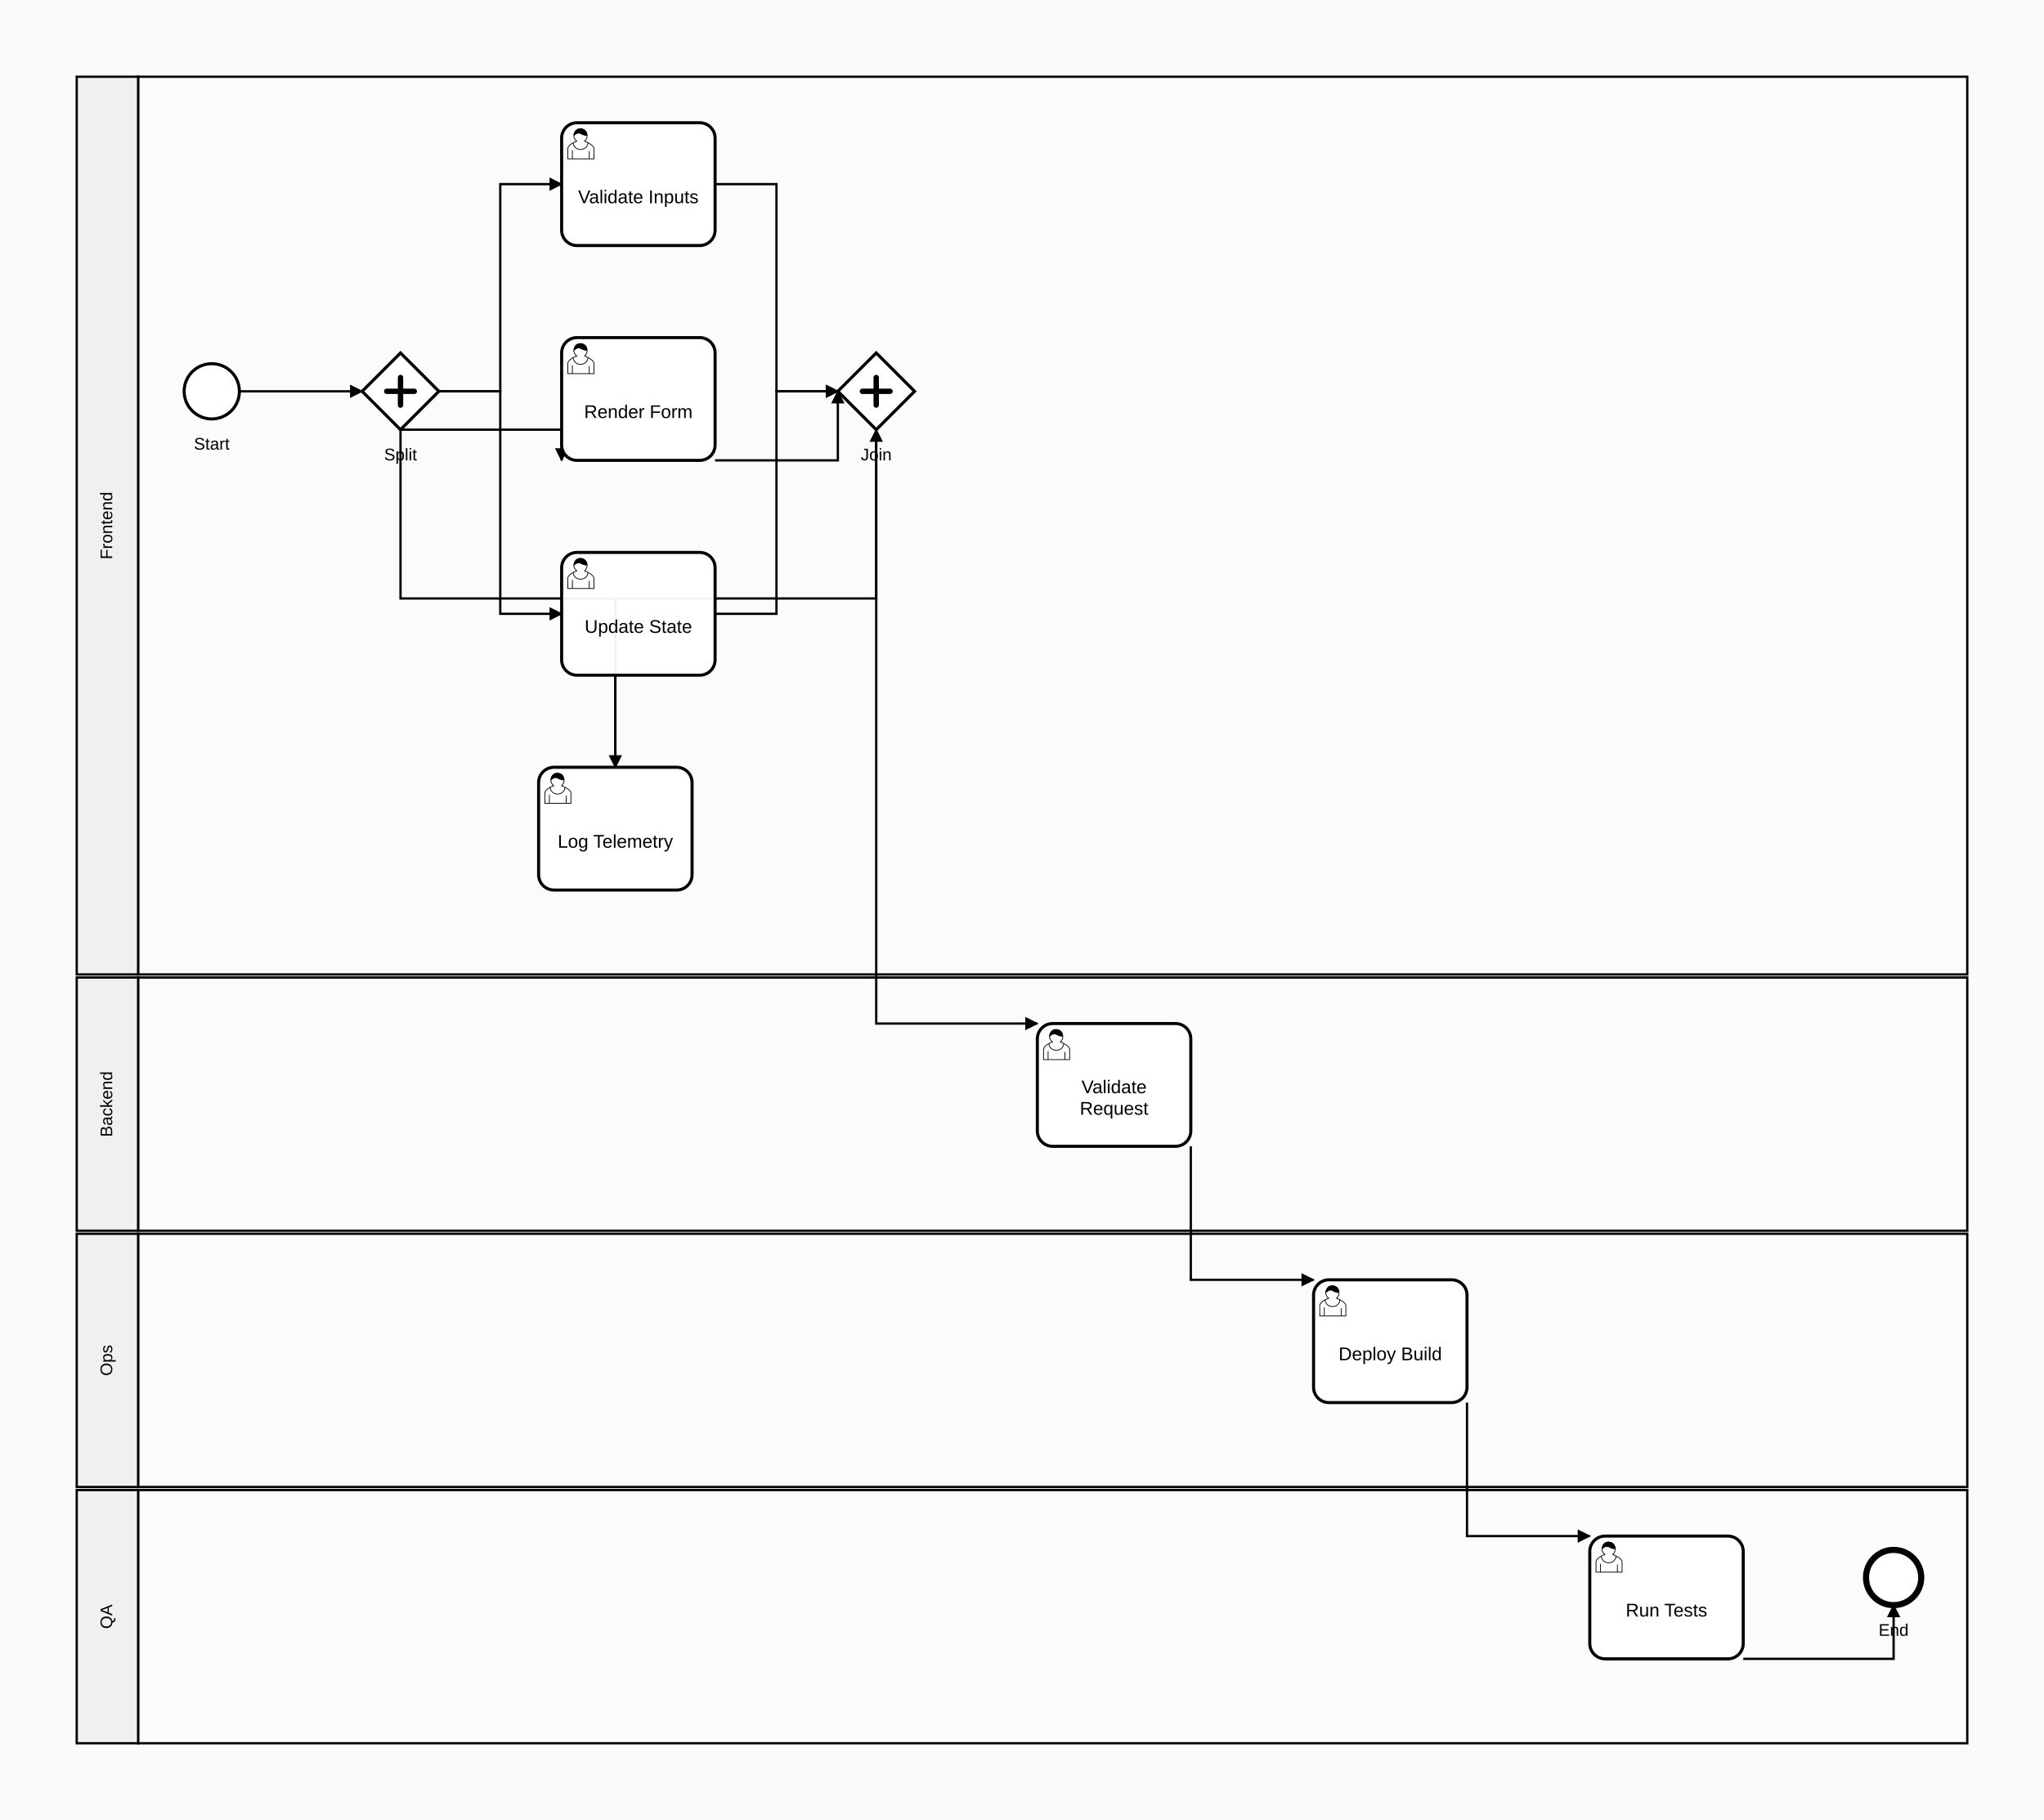
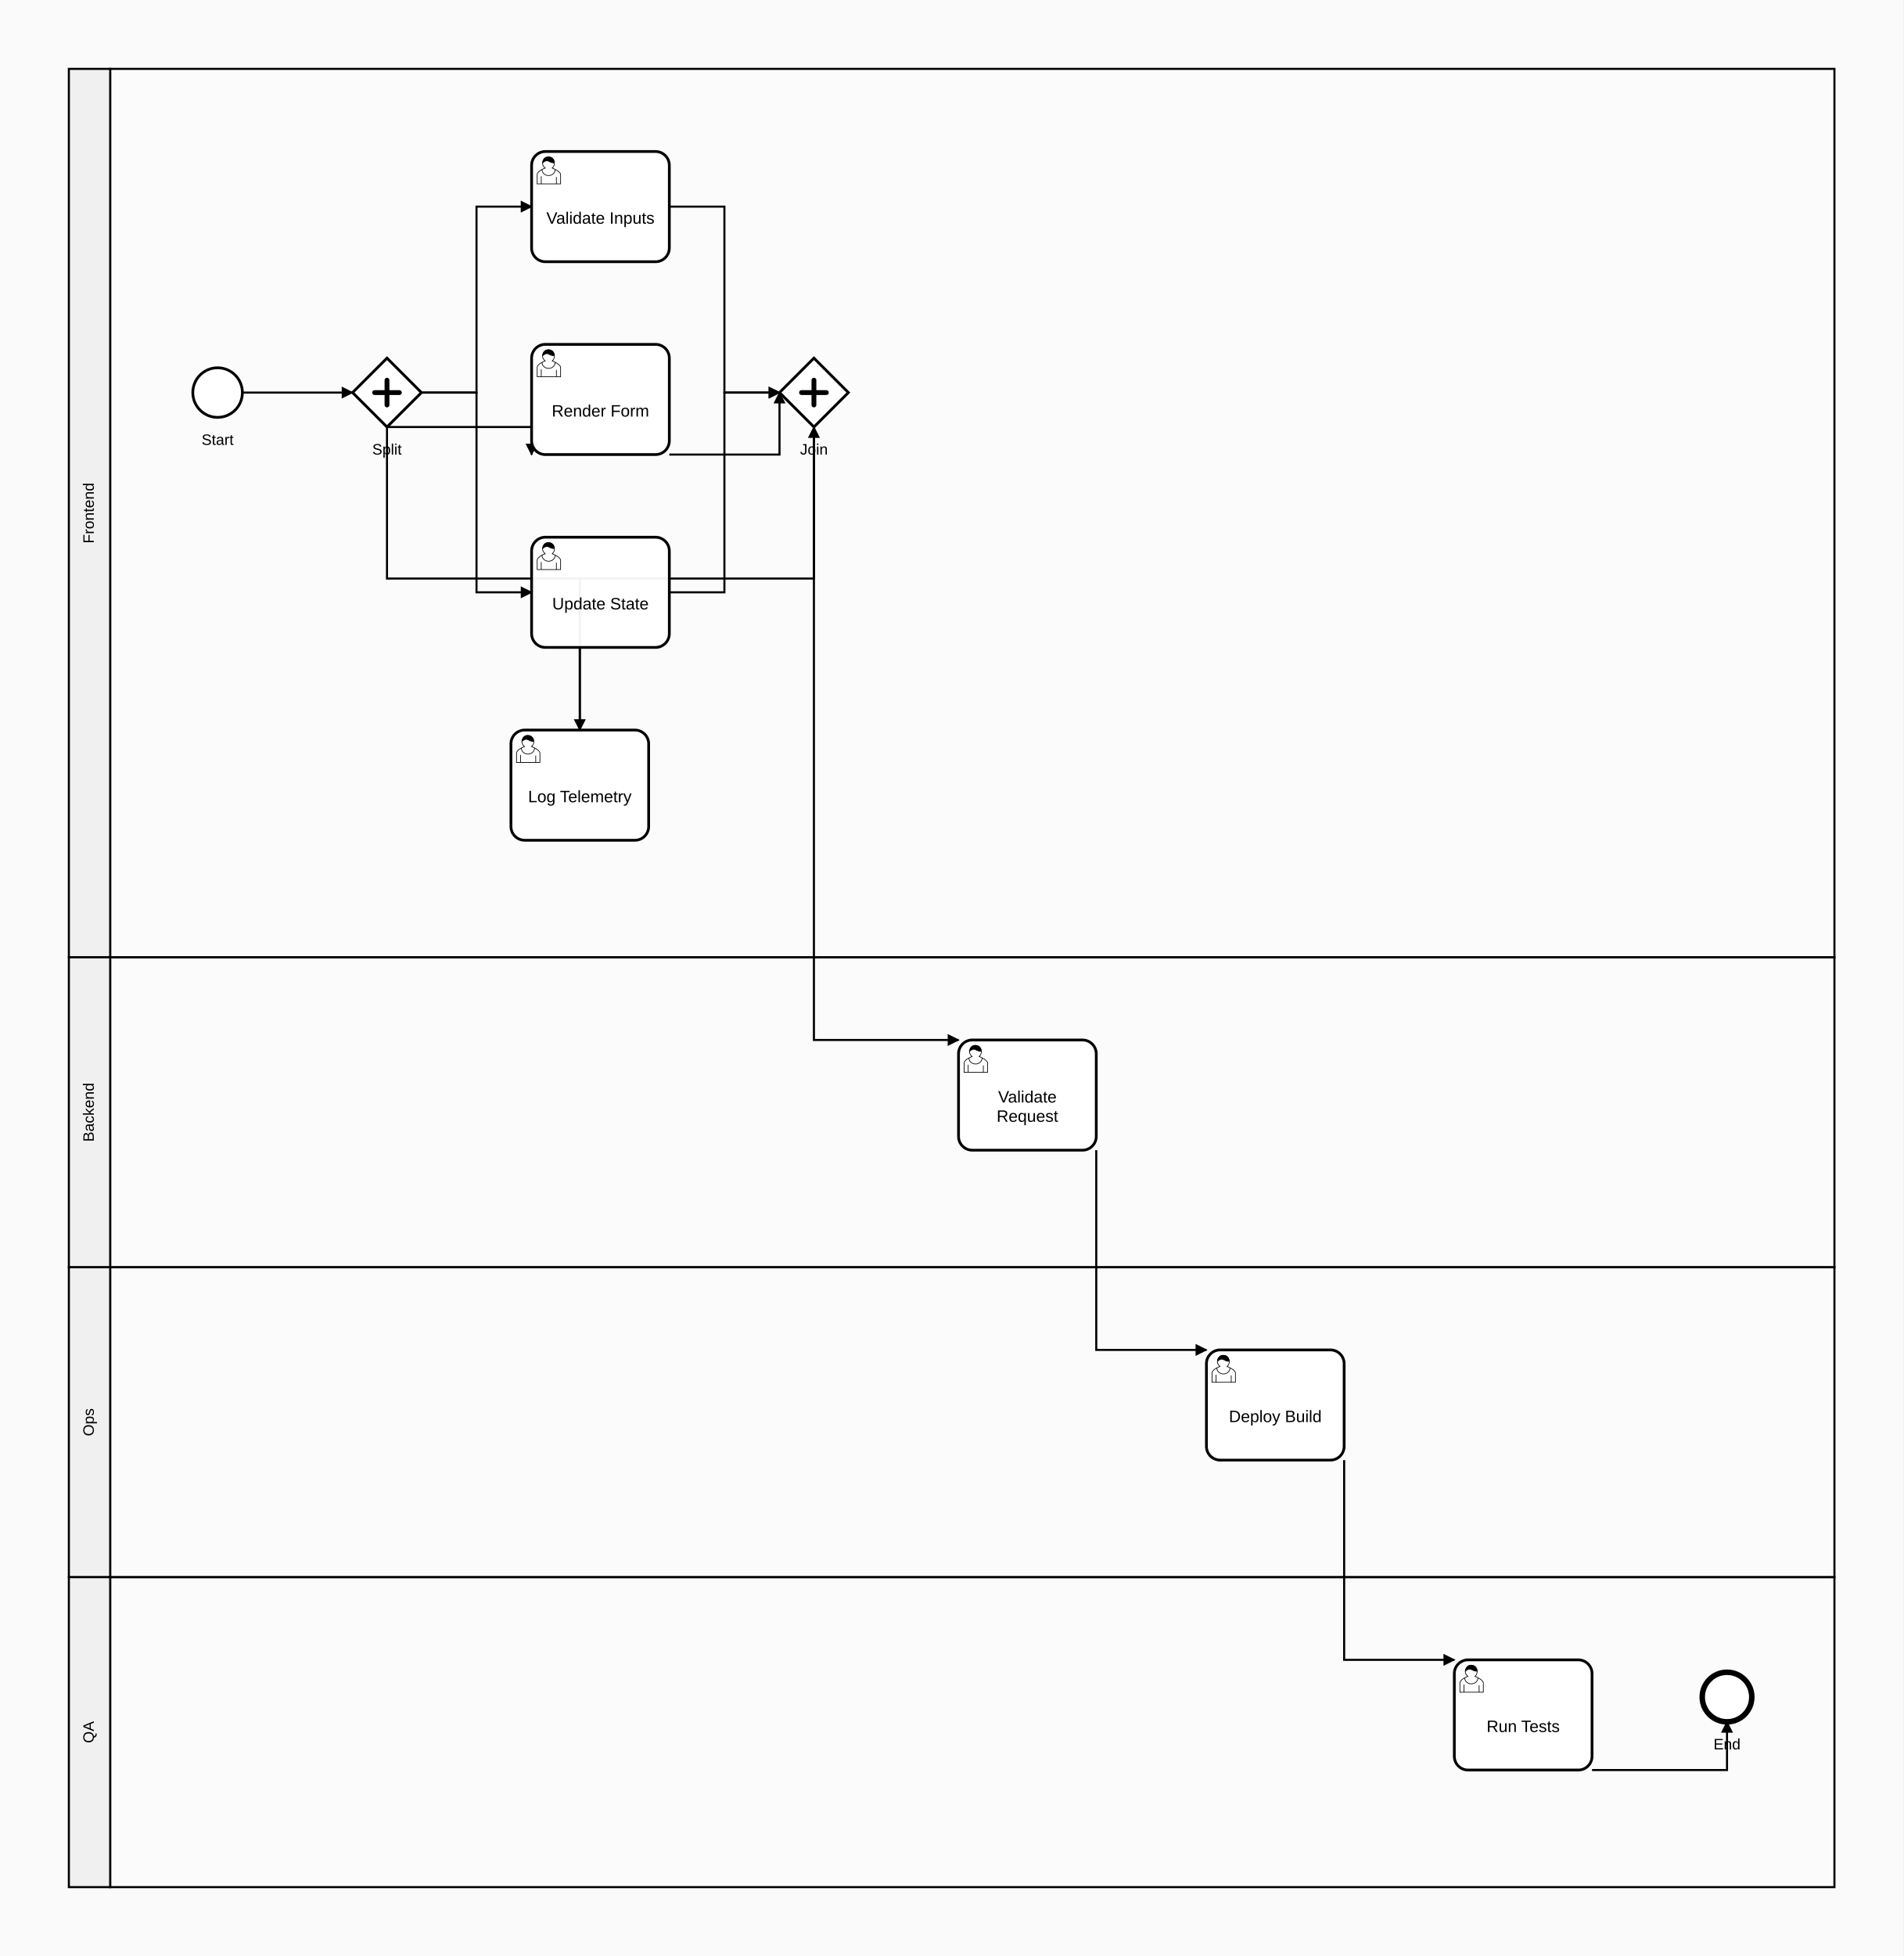
- <svg xmlns="http://www.w3.org/2000/svg" width="1332" height="1186" viewBox="0 0 1332 1186" font-family="Arial, sans-serif">
+ <svg xmlns="http://www.w3.org/2000/svg" width="1382" height="1420" viewBox="0 0 1382 1420" font-family="Arial, sans-serif">
  <defs>
    <marker id="seq-end" viewBox="0 0 20 20" refX="11" refY="10" markerWidth="10" markerHeight="10" orient="auto">
      <path d="M 1 5 L 11 10 L 1 15 Z" fill="#000000" stroke="#000000" stroke-width="1" />
    </marker>
    <marker id="seq-default-src" viewBox="0 0 20 20" refX="6" refY="10" markerWidth="10" markerHeight="10" orient="auto">
      <path d="M 6 3 L 10 17" stroke="#000000" stroke-width="1.5" />
    </marker>
    <marker id="seq-conditional-src" viewBox="0 0 20 20" refX="1" refY="10" markerWidth="12" markerHeight="12" orient="auto">
      <path d="M 1 10 L 8 6 L 15 10 L 8 14 Z" fill="#ffffff" stroke="#000000" stroke-width="1" />
    </marker>
    <marker id="msg-start" viewBox="0 0 20 20" refX="6" refY="6" markerWidth="20" markerHeight="20" orient="auto">
      <circle cx="6" cy="6" r="3.5" fill="#ffffff" stroke="#000000" stroke-width="1" />
    </marker>
    <marker id="msg-end" viewBox="0 0 20 20" refX="8.5" refY="5" markerWidth="20" markerHeight="20" orient="auto">
      <path d="m 1 5 l 0 -3 l 7 3 l -7 3 z" fill="#ffffff" stroke="#000000" stroke-width="1" stroke-linecap="butt" />
    </marker>
    <marker id="assoc-end" viewBox="0 0 20 20" refX="11" refY="10" markerWidth="10" markerHeight="10" orient="auto">
      <path d="M 1 5 L 11 10 L 1 15" fill="none" stroke="#000000" stroke-width="1.5" />
    </marker>
  </defs>
-   <rect width="1332" height="1186" fill="#fafafa" />
-   <rect x="90" y="50" width="1192" height="585" fill="#ffffff" fill-opacity="0.25" stroke="#000000" stroke-width="1.5" />
-   <rect x="50" y="50" width="40" height="585" fill="#f0f0f0" stroke="#000000" stroke-width="1.5" />
-   <text x="70" y="342.5" text-anchor="middle" dominant-baseline="middle" font-size="11" fill="#000000" transform="rotate(-90,70,342.5)">Frontend</text>
-   <rect x="90" y="637" width="1192" height="165" fill="#ffffff" fill-opacity="0.25" stroke="#000000" stroke-width="1.5" />
-   <rect x="50" y="637" width="40" height="165" fill="#f0f0f0" stroke="#000000" stroke-width="1.5" />
-   <text x="70" y="719.5" text-anchor="middle" dominant-baseline="middle" font-size="11" fill="#000000" transform="rotate(-90,70,719.5)">Backend</text>
-   <rect x="90" y="804" width="1192" height="165" fill="#ffffff" fill-opacity="0.25" stroke="#000000" stroke-width="1.5" />
-   <rect x="50" y="804" width="40" height="165" fill="#f0f0f0" stroke="#000000" stroke-width="1.5" />
-   <text x="70" y="886.5" text-anchor="middle" dominant-baseline="middle" font-size="11" fill="#000000" transform="rotate(-90,70,886.5)">Ops</text>
-   <rect x="90" y="971" width="1192" height="165" fill="#ffffff" fill-opacity="0.25" stroke="#000000" stroke-width="1.5" />
-   <rect x="50" y="971" width="40" height="165" fill="#f0f0f0" stroke="#000000" stroke-width="1.5" />
-   <text x="70" y="1053.5" text-anchor="middle" dominant-baseline="middle" font-size="11" fill="#000000" transform="rotate(-90,70,1053.5)">QA</text>
-   <path d="M 156 255 L 236 255" stroke="#000000" stroke-width="1.5" fill="none" marker-end="url(#seq-end)" />
-   <path d="M 286 255 L 326 255 L 326 120 L 366 120" stroke="#000000" stroke-width="1.5" fill="none" marker-end="url(#seq-end)" />
-   <path d="M 261 280 L 366 280 L 366 300" stroke="#000000" stroke-width="1.5" fill="none" marker-end="url(#seq-end)" />
-   <path d="M 286 255 L 326 255 L 326 400 L 366 400" stroke="#000000" stroke-width="1.5" fill="none" marker-end="url(#seq-end)" />
-   <path d="M 261 280 L 261 390 L 401 390 L 401 500" stroke="#000000" stroke-width="1.5" fill="none" marker-end="url(#seq-end)" />
-   <path d="M 466 120 L 506 120 L 506 255 L 546 255" stroke="#000000" stroke-width="1.5" fill="none" marker-end="url(#seq-end)" />
-   <path d="M 466 300 L 546 300 L 546 255" stroke="#000000" stroke-width="1.5" fill="none" marker-end="url(#seq-end)" />
-   <path d="M 466 400 L 506 400 L 506 255 L 546 255" stroke="#000000" stroke-width="1.5" fill="none" marker-end="url(#seq-end)" />
-   <path d="M 401 500 L 401 390 L 571 390 L 571 280" stroke="#000000" stroke-width="1.5" fill="none" marker-end="url(#seq-end)" />
-   <path d="M 571 280 L 571 667 L 676 667" stroke="#000000" stroke-width="1.5" fill="none" marker-end="url(#seq-end)" />
-   <path d="M 776 747 L 776 834 L 856 834" stroke="#000000" stroke-width="1.5" fill="none" marker-end="url(#seq-end)" />
-   <path d="M 956 914 L 956 1001 L 1036 1001" stroke="#000000" stroke-width="1.5" fill="none" marker-end="url(#seq-end)" />
-   <path d="M 1136 1081 L 1234 1081 L 1234 1046" stroke="#000000" stroke-width="1.5" fill="none" marker-end="url(#seq-end)" />
-   <circle cx="138" cy="255" r="18" fill="#ffffff" fill-opacity="0.95" stroke="#000000" stroke-width="2" />
-   <text x="138" y="293" text-anchor="middle" font-size="11" fill="#000000">Start</text>
-   <polygon points="261,230 286,255 261,280 236,255" fill="#ffffff" fill-opacity="0.95" stroke="#000000" stroke-width="2" />
-   <line x1="261" y1="246" x2="261" y2="264" stroke="#000000" stroke-width="3.5" stroke-linecap="round" />
-   <line x1="252" y1="255" x2="270" y2="255" stroke="#000000" stroke-width="3.5" stroke-linecap="round" />
-   <text x="261" y="300" text-anchor="middle" font-size="11" fill="#000000">Split</text>
-   <rect x="366" y="80" width="100" height="80" rx="10" ry="10" fill="#ffffff" fill-opacity="0.95" stroke="#000000" stroke-width="2" />
+   <rect width="1382" height="1420" fill="#fafafa" />
+   <rect x="80" y="50" width="1252" height="645" fill="#ffffff" fill-opacity="0.25" stroke="#000000" stroke-width="1.5" />
+   <rect x="50" y="50" width="30" height="645" fill="#f0f0f0" stroke="#000000" stroke-width="1.5" />
+   <text x="65" y="372.5" text-anchor="middle" dominant-baseline="middle" font-size="11" fill="#000000" transform="rotate(-90,65,372.5)">Frontend</text>
+   <rect x="80" y="695" width="1252" height="225" fill="#ffffff" fill-opacity="0.25" stroke="#000000" stroke-width="1.5" />
+   <rect x="50" y="695" width="30" height="225" fill="#f0f0f0" stroke="#000000" stroke-width="1.5" />
+   <text x="65" y="807.5" text-anchor="middle" dominant-baseline="middle" font-size="11" fill="#000000" transform="rotate(-90,65,807.5)">Backend</text>
+   <rect x="80" y="920" width="1252" height="225" fill="#ffffff" fill-opacity="0.25" stroke="#000000" stroke-width="1.5" />
+   <rect x="50" y="920" width="30" height="225" fill="#f0f0f0" stroke="#000000" stroke-width="1.5" />
+   <text x="65" y="1032.5" text-anchor="middle" dominant-baseline="middle" font-size="11" fill="#000000" transform="rotate(-90,65,1032.5)">Ops</text>
+   <rect x="80" y="1145" width="1252" height="225" fill="#ffffff" fill-opacity="0.25" stroke="#000000" stroke-width="1.5" />
+   <rect x="50" y="1145" width="30" height="225" fill="#f0f0f0" stroke="#000000" stroke-width="1.5" />
+   <text x="65" y="1257.5" text-anchor="middle" dominant-baseline="middle" font-size="11" fill="#000000" transform="rotate(-90,65,1257.5)">QA</text>
+   <path d="M 176 285 L 256 285" stroke="#000000" stroke-width="1.5" fill="none" marker-end="url(#seq-end)" />
+   <path d="M 306 285 L 346 285 L 346 150 L 386 150" stroke="#000000" stroke-width="1.5" fill="none" marker-end="url(#seq-end)" />
+   <path d="M 281 310 L 386 310 L 386 330" stroke="#000000" stroke-width="1.5" fill="none" marker-end="url(#seq-end)" />
+   <path d="M 306 285 L 346 285 L 346 430 L 386 430" stroke="#000000" stroke-width="1.5" fill="none" marker-end="url(#seq-end)" />
+   <path d="M 281 310 L 281 420 L 421 420 L 421 530" stroke="#000000" stroke-width="1.5" fill="none" marker-end="url(#seq-end)" />
+   <path d="M 486 150 L 526 150 L 526 285 L 566 285" stroke="#000000" stroke-width="1.5" fill="none" marker-end="url(#seq-end)" />
+   <path d="M 486 330 L 566 330 L 566 285" stroke="#000000" stroke-width="1.5" fill="none" marker-end="url(#seq-end)" />
+   <path d="M 486 430 L 526 430 L 526 285 L 566 285" stroke="#000000" stroke-width="1.5" fill="none" marker-end="url(#seq-end)" />
+   <path d="M 421 530 L 421 420 L 591 420 L 591 310" stroke="#000000" stroke-width="1.5" fill="none" marker-end="url(#seq-end)" />
+   <path d="M 591 310 L 591 755 L 696 755" stroke="#000000" stroke-width="1.5" fill="none" marker-end="url(#seq-end)" />
+   <path d="M 796 835 L 796 980 L 876 980" stroke="#000000" stroke-width="1.5" fill="none" marker-end="url(#seq-end)" />
+   <path d="M 976 1060 L 976 1205 L 1056 1205" stroke="#000000" stroke-width="1.5" fill="none" marker-end="url(#seq-end)" />
+   <path d="M 1156 1285 L 1254 1285 L 1254 1250" stroke="#000000" stroke-width="1.5" fill="none" marker-end="url(#seq-end)" />
+   <circle cx="158" cy="285" r="18" fill="#ffffff" fill-opacity="0.95" stroke="#000000" stroke-width="2" />
+   <text x="158" y="323" text-anchor="middle" font-size="11" fill="#000000">Start</text>
+   <polygon points="281,260 306,285 281,310 256,285" fill="#ffffff" fill-opacity="0.95" stroke="#000000" stroke-width="2" />
+   <line x1="281" y1="276" x2="281" y2="294" stroke="#000000" stroke-width="3.5" stroke-linecap="round" />
+   <line x1="272" y1="285" x2="290" y2="285" stroke="#000000" stroke-width="3.5" stroke-linecap="round" />
+   <text x="281" y="330" text-anchor="middle" font-size="11" fill="#000000">Split</text>
+   <rect x="386" y="110" width="100" height="80" rx="10" ry="10" fill="#ffffff" fill-opacity="0.95" stroke="#000000" stroke-width="2" />
  <g>
-     <path d="m 381,92 c 0.909,-0.845 1.594,-2.049 1.594,-3.385 0,-2.554 -1.805,-4.622 -4.357,-4.622 -2.552,0 -4.288,2.068 -4.288,4.622 0,1.348 0.974,2.562 1.896,3.405 -0.529,0.187 -5.669,2.097 -5.794,4.756 v 6.718 h 17 v -6.718 c 0,-2.298 -5.528,-4.595 -6.051,-4.776 z m -8,6 l 0,5.5 m 11,0 l 0,-5" fill="#ffffff" stroke="#000000" stroke-width="0.5" />
-     <path d="m 383.162,93.009 c 0,2.447 -2.158,4.431 -4.821,4.431 -2.665,0 -4.822,-1.981 -4.822,-4.431" fill="none" stroke="#000000" stroke-width="0.5" />
-     <path d="m 374.1,88.2 c 0,0 2.251,-2.358 4.274,-1.177 2.024,1.181 4.221,1.537 4.124,0.965 -0.098,-0.57 -0.117,-3.791 -4.191,-4.136 -3.575,0.001 -4.208,3.367 -4.207,4.348 z" fill="#000000" stroke="#000000" stroke-width="0.5" />
+     <path d="m 401,122 c 0.909,-0.845 1.594,-2.049 1.594,-3.385 0,-2.554 -1.805,-4.622 -4.357,-4.622 -2.552,0 -4.288,2.068 -4.288,4.622 0,1.348 0.974,2.562 1.896,3.405 -0.529,0.187 -5.669,2.097 -5.794,4.756 v 6.718 h 17 v -6.718 c 0,-2.298 -5.528,-4.595 -6.051,-4.776 z m -8,6 l 0,5.5 m 11,0 l 0,-5" fill="#ffffff" stroke="#000000" stroke-width="0.5" />
+     <path d="m 403.162,123.009 c 0,2.447 -2.158,4.431 -4.821,4.431 -2.665,0 -4.822,-1.981 -4.822,-4.431" fill="none" stroke="#000000" stroke-width="0.5" />
+     <path d="m 394.1,118.2 c 0,0 2.251,-2.358 4.274,-1.177 2.024,1.181 4.221,1.537 4.124,0.965 -0.098,-0.57 -0.117,-3.791 -4.191,-4.136 -3.575,0.001 -4.208,3.367 -4.207,4.348 z" fill="#000000" stroke="#000000" stroke-width="0.5" />
  </g>
-   <text x="416" y="129" text-anchor="middle" dominant-baseline="middle" font-size="12" fill="#000000">Validate Inputs</text>
-   <rect x="366" y="220" width="100" height="80" rx="10" ry="10" fill="#ffffff" fill-opacity="0.95" stroke="#000000" stroke-width="2" />
+   <text x="436" y="159" text-anchor="middle" dominant-baseline="middle" font-size="12" fill="#000000">Validate Inputs</text>
+   <rect x="386" y="250" width="100" height="80" rx="10" ry="10" fill="#ffffff" fill-opacity="0.95" stroke="#000000" stroke-width="2" />
  <g>
-     <path d="m 381,232 c 0.909,-0.845 1.594,-2.049 1.594,-3.385 0,-2.554 -1.805,-4.622 -4.357,-4.622 -2.552,0 -4.288,2.068 -4.288,4.622 0,1.348 0.974,2.562 1.896,3.405 -0.529,0.187 -5.669,2.097 -5.794,4.756 v 6.718 h 17 v -6.718 c 0,-2.298 -5.528,-4.595 -6.051,-4.776 z m -8,6 l 0,5.5 m 11,0 l 0,-5" fill="#ffffff" stroke="#000000" stroke-width="0.5" />
-     <path d="m 383.162,233.009 c 0,2.447 -2.158,4.431 -4.821,4.431 -2.665,0 -4.822,-1.981 -4.822,-4.431" fill="none" stroke="#000000" stroke-width="0.5" />
-     <path d="m 374.1,228.2 c 0,0 2.251,-2.358 4.274,-1.177 2.024,1.181 4.221,1.537 4.124,0.965 -0.098,-0.57 -0.117,-3.791 -4.191,-4.136 -3.575,0.001 -4.208,3.367 -4.207,4.348 z" fill="#000000" stroke="#000000" stroke-width="0.5" />
+     <path d="m 401,262 c 0.909,-0.845 1.594,-2.049 1.594,-3.385 0,-2.554 -1.805,-4.622 -4.357,-4.622 -2.552,0 -4.288,2.068 -4.288,4.622 0,1.348 0.974,2.562 1.896,3.405 -0.529,0.187 -5.669,2.097 -5.794,4.756 v 6.718 h 17 v -6.718 c 0,-2.298 -5.528,-4.595 -6.051,-4.776 z m -8,6 l 0,5.5 m 11,0 l 0,-5" fill="#ffffff" stroke="#000000" stroke-width="0.5" />
+     <path d="m 403.162,263.009 c 0,2.447 -2.158,4.431 -4.821,4.431 -2.665,0 -4.822,-1.981 -4.822,-4.431" fill="none" stroke="#000000" stroke-width="0.5" />
+     <path d="m 394.1,258.2 c 0,0 2.251,-2.358 4.274,-1.177 2.024,1.181 4.221,1.537 4.124,0.965 -0.098,-0.57 -0.117,-3.791 -4.191,-4.136 -3.575,0.001 -4.208,3.367 -4.207,4.348 z" fill="#000000" stroke="#000000" stroke-width="0.5" />
  </g>
-   <text x="416" y="269" text-anchor="middle" dominant-baseline="middle" font-size="12" fill="#000000">Render Form</text>
-   <rect x="366" y="360" width="100" height="80" rx="10" ry="10" fill="#ffffff" fill-opacity="0.95" stroke="#000000" stroke-width="2" />
+   <text x="436" y="299" text-anchor="middle" dominant-baseline="middle" font-size="12" fill="#000000">Render Form</text>
+   <rect x="386" y="390" width="100" height="80" rx="10" ry="10" fill="#ffffff" fill-opacity="0.95" stroke="#000000" stroke-width="2" />
  <g>
-     <path d="m 381,372 c 0.909,-0.845 1.594,-2.049 1.594,-3.385 0,-2.554 -1.805,-4.622 -4.357,-4.622 -2.552,0 -4.288,2.068 -4.288,4.622 0,1.348 0.974,2.562 1.896,3.405 -0.529,0.187 -5.669,2.097 -5.794,4.756 v 6.718 h 17 v -6.718 c 0,-2.298 -5.528,-4.595 -6.051,-4.776 z m -8,6 l 0,5.5 m 11,0 l 0,-5" fill="#ffffff" stroke="#000000" stroke-width="0.5" />
-     <path d="m 383.162,373.009 c 0,2.447 -2.158,4.431 -4.821,4.431 -2.665,0 -4.822,-1.981 -4.822,-4.431" fill="none" stroke="#000000" stroke-width="0.5" />
-     <path d="m 374.1,368.2 c 0,0 2.251,-2.358 4.274,-1.177 2.024,1.181 4.221,1.537 4.124,0.965 -0.098,-0.57 -0.117,-3.791 -4.191,-4.136 -3.575,0.001 -4.208,3.367 -4.207,4.348 z" fill="#000000" stroke="#000000" stroke-width="0.5" />
+     <path d="m 401,402 c 0.909,-0.845 1.594,-2.049 1.594,-3.385 0,-2.554 -1.805,-4.622 -4.357,-4.622 -2.552,0 -4.288,2.068 -4.288,4.622 0,1.348 0.974,2.562 1.896,3.405 -0.529,0.187 -5.669,2.097 -5.794,4.756 v 6.718 h 17 v -6.718 c 0,-2.298 -5.528,-4.595 -6.051,-4.776 z m -8,6 l 0,5.5 m 11,0 l 0,-5" fill="#ffffff" stroke="#000000" stroke-width="0.5" />
+     <path d="m 403.162,403.009 c 0,2.447 -2.158,4.431 -4.821,4.431 -2.665,0 -4.822,-1.981 -4.822,-4.431" fill="none" stroke="#000000" stroke-width="0.5" />
+     <path d="m 394.1,398.2 c 0,0 2.251,-2.358 4.274,-1.177 2.024,1.181 4.221,1.537 4.124,0.965 -0.098,-0.57 -0.117,-3.791 -4.191,-4.136 -3.575,0.001 -4.208,3.367 -4.207,4.348 z" fill="#000000" stroke="#000000" stroke-width="0.5" />
  </g>
-   <text x="416" y="409" text-anchor="middle" dominant-baseline="middle" font-size="12" fill="#000000">Update State</text>
-   <rect x="351" y="500" width="100" height="80" rx="10" ry="10" fill="#ffffff" fill-opacity="0.95" stroke="#000000" stroke-width="2" />
+   <text x="436" y="439" text-anchor="middle" dominant-baseline="middle" font-size="12" fill="#000000">Update State</text>
+   <rect x="371" y="530" width="100" height="80" rx="10" ry="10" fill="#ffffff" fill-opacity="0.95" stroke="#000000" stroke-width="2" />
  <g>
-     <path d="m 366,512 c 0.909,-0.845 1.594,-2.049 1.594,-3.385 0,-2.554 -1.805,-4.622 -4.357,-4.622 -2.552,0 -4.288,2.068 -4.288,4.622 0,1.348 0.974,2.562 1.896,3.405 -0.529,0.187 -5.669,2.097 -5.794,4.756 v 6.718 h 17 v -6.718 c 0,-2.298 -5.528,-4.595 -6.051,-4.776 z m -8,6 l 0,5.5 m 11,0 l 0,-5" fill="#ffffff" stroke="#000000" stroke-width="0.5" />
-     <path d="m 368.162,513.009 c 0,2.447 -2.158,4.431 -4.821,4.431 -2.665,0 -4.822,-1.981 -4.822,-4.431" fill="none" stroke="#000000" stroke-width="0.5" />
-     <path d="m 359.1,508.2 c 0,0 2.251,-2.358 4.274,-1.177 2.024,1.181 4.221,1.537 4.124,0.965 -0.098,-0.57 -0.117,-3.791 -4.191,-4.136 -3.575,0.001 -4.208,3.367 -4.207,4.348 z" fill="#000000" stroke="#000000" stroke-width="0.5" />
+     <path d="m 386,542 c 0.909,-0.845 1.594,-2.049 1.594,-3.385 0,-2.554 -1.805,-4.622 -4.357,-4.622 -2.552,0 -4.288,2.068 -4.288,4.622 0,1.348 0.974,2.562 1.896,3.405 -0.529,0.187 -5.669,2.097 -5.794,4.756 v 6.718 h 17 v -6.718 c 0,-2.298 -5.528,-4.595 -6.051,-4.776 z m -8,6 l 0,5.5 m 11,0 l 0,-5" fill="#ffffff" stroke="#000000" stroke-width="0.5" />
+     <path d="m 388.162,543.009 c 0,2.447 -2.158,4.431 -4.821,4.431 -2.665,0 -4.822,-1.981 -4.822,-4.431" fill="none" stroke="#000000" stroke-width="0.5" />
+     <path d="m 379.1,538.2 c 0,0 2.251,-2.358 4.274,-1.177 2.024,1.181 4.221,1.537 4.124,0.965 -0.098,-0.57 -0.117,-3.791 -4.191,-4.136 -3.575,0.001 -4.208,3.367 -4.207,4.348 z" fill="#000000" stroke="#000000" stroke-width="0.5" />
  </g>
-   <text x="401" y="549" text-anchor="middle" dominant-baseline="middle" font-size="12" fill="#000000">Log Telemetry</text>
-   <polygon points="571,230 596,255 571,280 546,255" fill="#ffffff" fill-opacity="0.95" stroke="#000000" stroke-width="2" />
-   <line x1="571" y1="246" x2="571" y2="264" stroke="#000000" stroke-width="3.5" stroke-linecap="round" />
-   <line x1="562" y1="255" x2="580" y2="255" stroke="#000000" stroke-width="3.5" stroke-linecap="round" />
-   <text x="571" y="300" text-anchor="middle" font-size="11" fill="#000000">Join</text>
-   <rect x="676" y="667" width="100" height="80" rx="10" ry="10" fill="#ffffff" fill-opacity="0.95" stroke="#000000" stroke-width="2" />
+   <text x="421" y="579" text-anchor="middle" dominant-baseline="middle" font-size="12" fill="#000000">Log Telemetry</text>
+   <polygon points="591,260 616,285 591,310 566,285" fill="#ffffff" fill-opacity="0.95" stroke="#000000" stroke-width="2" />
+   <line x1="591" y1="276" x2="591" y2="294" stroke="#000000" stroke-width="3.5" stroke-linecap="round" />
+   <line x1="582" y1="285" x2="600" y2="285" stroke="#000000" stroke-width="3.5" stroke-linecap="round" />
+   <text x="591" y="330" text-anchor="middle" font-size="11" fill="#000000">Join</text>
+   <rect x="696" y="755" width="100" height="80" rx="10" ry="10" fill="#ffffff" fill-opacity="0.95" stroke="#000000" stroke-width="2" />
  <g>
-     <path d="m 691,679 c 0.909,-0.845 1.594,-2.049 1.594,-3.385 0,-2.554 -1.805,-4.622 -4.357,-4.622 -2.552,0 -4.288,2.068 -4.288,4.622 0,1.348 0.974,2.562 1.896,3.405 -0.529,0.187 -5.669,2.097 -5.794,4.756 v 6.718 h 17 v -6.718 c 0,-2.298 -5.528,-4.595 -6.051,-4.776 z m -8,6 l 0,5.5 m 11,0 l 0,-5" fill="#ffffff" stroke="#000000" stroke-width="0.5" />
-     <path d="m 693.162,680.009 c 0,2.447 -2.158,4.431 -4.821,4.431 -2.665,0 -4.822,-1.981 -4.822,-4.431" fill="none" stroke="#000000" stroke-width="0.5" />
-     <path d="m 684.1,675.2 c 0,0 2.251,-2.358 4.274,-1.177 2.024,1.181 4.221,1.537 4.124,0.965 -0.098,-0.57 -0.117,-3.791 -4.191,-4.136 -3.575,0.001 -4.208,3.367 -4.207,4.348 z" fill="#000000" stroke="#000000" stroke-width="0.5" />
+     <path d="m 711,767 c 0.909,-0.845 1.594,-2.049 1.594,-3.385 0,-2.554 -1.805,-4.622 -4.357,-4.622 -2.552,0 -4.288,2.068 -4.288,4.622 0,1.348 0.974,2.562 1.896,3.405 -0.529,0.187 -5.669,2.097 -5.794,4.756 v 6.718 h 17 v -6.718 c 0,-2.298 -5.528,-4.595 -6.051,-4.776 z m -8,6 l 0,5.5 m 11,0 l 0,-5" fill="#ffffff" stroke="#000000" stroke-width="0.5" />
+     <path d="m 713.162,768.009 c 0,2.447 -2.158,4.431 -4.821,4.431 -2.665,0 -4.822,-1.981 -4.822,-4.431" fill="none" stroke="#000000" stroke-width="0.5" />
+     <path d="m 704.1,763.2 c 0,0 2.251,-2.358 4.274,-1.177 2.024,1.181 4.221,1.537 4.124,0.965 -0.098,-0.57 -0.117,-3.791 -4.191,-4.136 -3.575,0.001 -4.208,3.367 -4.207,4.348 z" fill="#000000" stroke="#000000" stroke-width="0.5" />
  </g>
-   <text x="726" y="709" text-anchor="middle" dominant-baseline="middle" font-size="12" fill="#000000">Validate</text>
-   <text x="726" y="723" text-anchor="middle" dominant-baseline="middle" font-size="12" fill="#000000">Request</text>
-   <rect x="856" y="834" width="100" height="80" rx="10" ry="10" fill="#ffffff" fill-opacity="0.95" stroke="#000000" stroke-width="2" />
+   <text x="746" y="797" text-anchor="middle" dominant-baseline="middle" font-size="12" fill="#000000">Validate</text>
+   <text x="746" y="811" text-anchor="middle" dominant-baseline="middle" font-size="12" fill="#000000">Request</text>
+   <rect x="876" y="980" width="100" height="80" rx="10" ry="10" fill="#ffffff" fill-opacity="0.95" stroke="#000000" stroke-width="2" />
  <g>
-     <path d="m 871,846 c 0.909,-0.845 1.594,-2.049 1.594,-3.385 0,-2.554 -1.805,-4.622 -4.357,-4.622 -2.552,0 -4.288,2.068 -4.288,4.622 0,1.348 0.974,2.562 1.896,3.405 -0.529,0.187 -5.669,2.097 -5.794,4.756 v 6.718 h 17 v -6.718 c 0,-2.298 -5.528,-4.595 -6.051,-4.776 z m -8,6 l 0,5.5 m 11,0 l 0,-5" fill="#ffffff" stroke="#000000" stroke-width="0.5" />
-     <path d="m 873.162,847.009 c 0,2.447 -2.158,4.431 -4.821,4.431 -2.665,0 -4.822,-1.981 -4.822,-4.431" fill="none" stroke="#000000" stroke-width="0.5" />
-     <path d="m 864.1,842.2 c 0,0 2.251,-2.358 4.274,-1.177 2.024,1.181 4.221,1.537 4.124,0.965 -0.098,-0.57 -0.117,-3.791 -4.191,-4.136 -3.575,0.001 -4.208,3.367 -4.207,4.348 z" fill="#000000" stroke="#000000" stroke-width="0.5" />
+     <path d="m 891,992 c 0.909,-0.845 1.594,-2.049 1.594,-3.385 0,-2.554 -1.805,-4.622 -4.357,-4.622 -2.552,0 -4.288,2.068 -4.288,4.622 0,1.348 0.974,2.562 1.896,3.405 -0.529,0.187 -5.669,2.097 -5.794,4.756 v 6.718 h 17 v -6.718 c 0,-2.298 -5.528,-4.595 -6.051,-4.776 z m -8,6 l 0,5.5 m 11,0 l 0,-5" fill="#ffffff" stroke="#000000" stroke-width="0.5" />
+     <path d="m 893.162,993.009 c 0,2.447 -2.158,4.431 -4.821,4.431 -2.665,0 -4.822,-1.981 -4.822,-4.431" fill="none" stroke="#000000" stroke-width="0.5" />
+     <path d="m 884.1,988.2 c 0,0 2.251,-2.358 4.274,-1.177 2.024,1.181 4.221,1.537 4.124,0.965 -0.098,-0.57 -0.117,-3.791 -4.191,-4.136 -3.575,0.001 -4.208,3.367 -4.207,4.348 z" fill="#000000" stroke="#000000" stroke-width="0.5" />
  </g>
-   <text x="906" y="883" text-anchor="middle" dominant-baseline="middle" font-size="12" fill="#000000">Deploy Build</text>
-   <rect x="1036" y="1001" width="100" height="80" rx="10" ry="10" fill="#ffffff" fill-opacity="0.95" stroke="#000000" stroke-width="2" />
+   <text x="926" y="1029" text-anchor="middle" dominant-baseline="middle" font-size="12" fill="#000000">Deploy Build</text>
+   <rect x="1056" y="1205" width="100" height="80" rx="10" ry="10" fill="#ffffff" fill-opacity="0.95" stroke="#000000" stroke-width="2" />
  <g>
-     <path d="m 1051,1013 c 0.909,-0.845 1.594,-2.049 1.594,-3.385 0,-2.554 -1.805,-4.622 -4.357,-4.622 -2.552,0 -4.288,2.068 -4.288,4.622 0,1.348 0.974,2.562 1.896,3.405 -0.529,0.187 -5.669,2.097 -5.794,4.756 v 6.718 h 17 v -6.718 c 0,-2.298 -5.528,-4.595 -6.051,-4.776 z m -8,6 l 0,5.5 m 11,0 l 0,-5" fill="#ffffff" stroke="#000000" stroke-width="0.5" />
-     <path d="m 1053.162,1014.009 c 0,2.447 -2.158,4.431 -4.821,4.431 -2.665,0 -4.822,-1.981 -4.822,-4.431" fill="none" stroke="#000000" stroke-width="0.5" />
-     <path d="m 1044.1,1009.2 c 0,0 2.251,-2.358 4.274,-1.177 2.024,1.181 4.221,1.537 4.124,0.965 -0.098,-0.57 -0.117,-3.791 -4.191,-4.136 -3.575,0.001 -4.208,3.367 -4.207,4.348 z" fill="#000000" stroke="#000000" stroke-width="0.5" />
+     <path d="m 1071,1217 c 0.909,-0.845 1.594,-2.049 1.594,-3.385 0,-2.554 -1.805,-4.622 -4.357,-4.622 -2.552,0 -4.288,2.068 -4.288,4.622 0,1.348 0.974,2.562 1.896,3.405 -0.529,0.187 -5.669,2.097 -5.794,4.756 v 6.718 h 17 v -6.718 c 0,-2.298 -5.528,-4.595 -6.051,-4.776 z m -8,6 l 0,5.5 m 11,0 l 0,-5" fill="#ffffff" stroke="#000000" stroke-width="0.5" />
+     <path d="m 1073.162,1218.009 c 0,2.447 -2.158,4.431 -4.821,4.431 -2.665,0 -4.822,-1.981 -4.822,-4.431" fill="none" stroke="#000000" stroke-width="0.5" />
+     <path d="m 1064.1,1213.2 c 0,0 2.251,-2.358 4.274,-1.177 2.024,1.181 4.221,1.537 4.124,0.965 -0.098,-0.57 -0.117,-3.791 -4.191,-4.136 -3.575,0.001 -4.208,3.367 -4.207,4.348 z" fill="#000000" stroke="#000000" stroke-width="0.5" />
  </g>
-   <text x="1086" y="1050" text-anchor="middle" dominant-baseline="middle" font-size="12" fill="#000000">Run Tests</text>
-   <circle cx="1234" cy="1028" r="18" fill="#ffffff" fill-opacity="0.95" stroke="#000000" stroke-width="4" />
-   <text x="1234" y="1066" text-anchor="middle" font-size="11" fill="#000000">End</text>
+   <text x="1106" y="1254" text-anchor="middle" dominant-baseline="middle" font-size="12" fill="#000000">Run Tests</text>
+   <circle cx="1254" cy="1232" r="18" fill="#ffffff" fill-opacity="0.95" stroke="#000000" stroke-width="4" />
+   <text x="1254" y="1270" text-anchor="middle" font-size="11" fill="#000000">End</text>
</svg>
